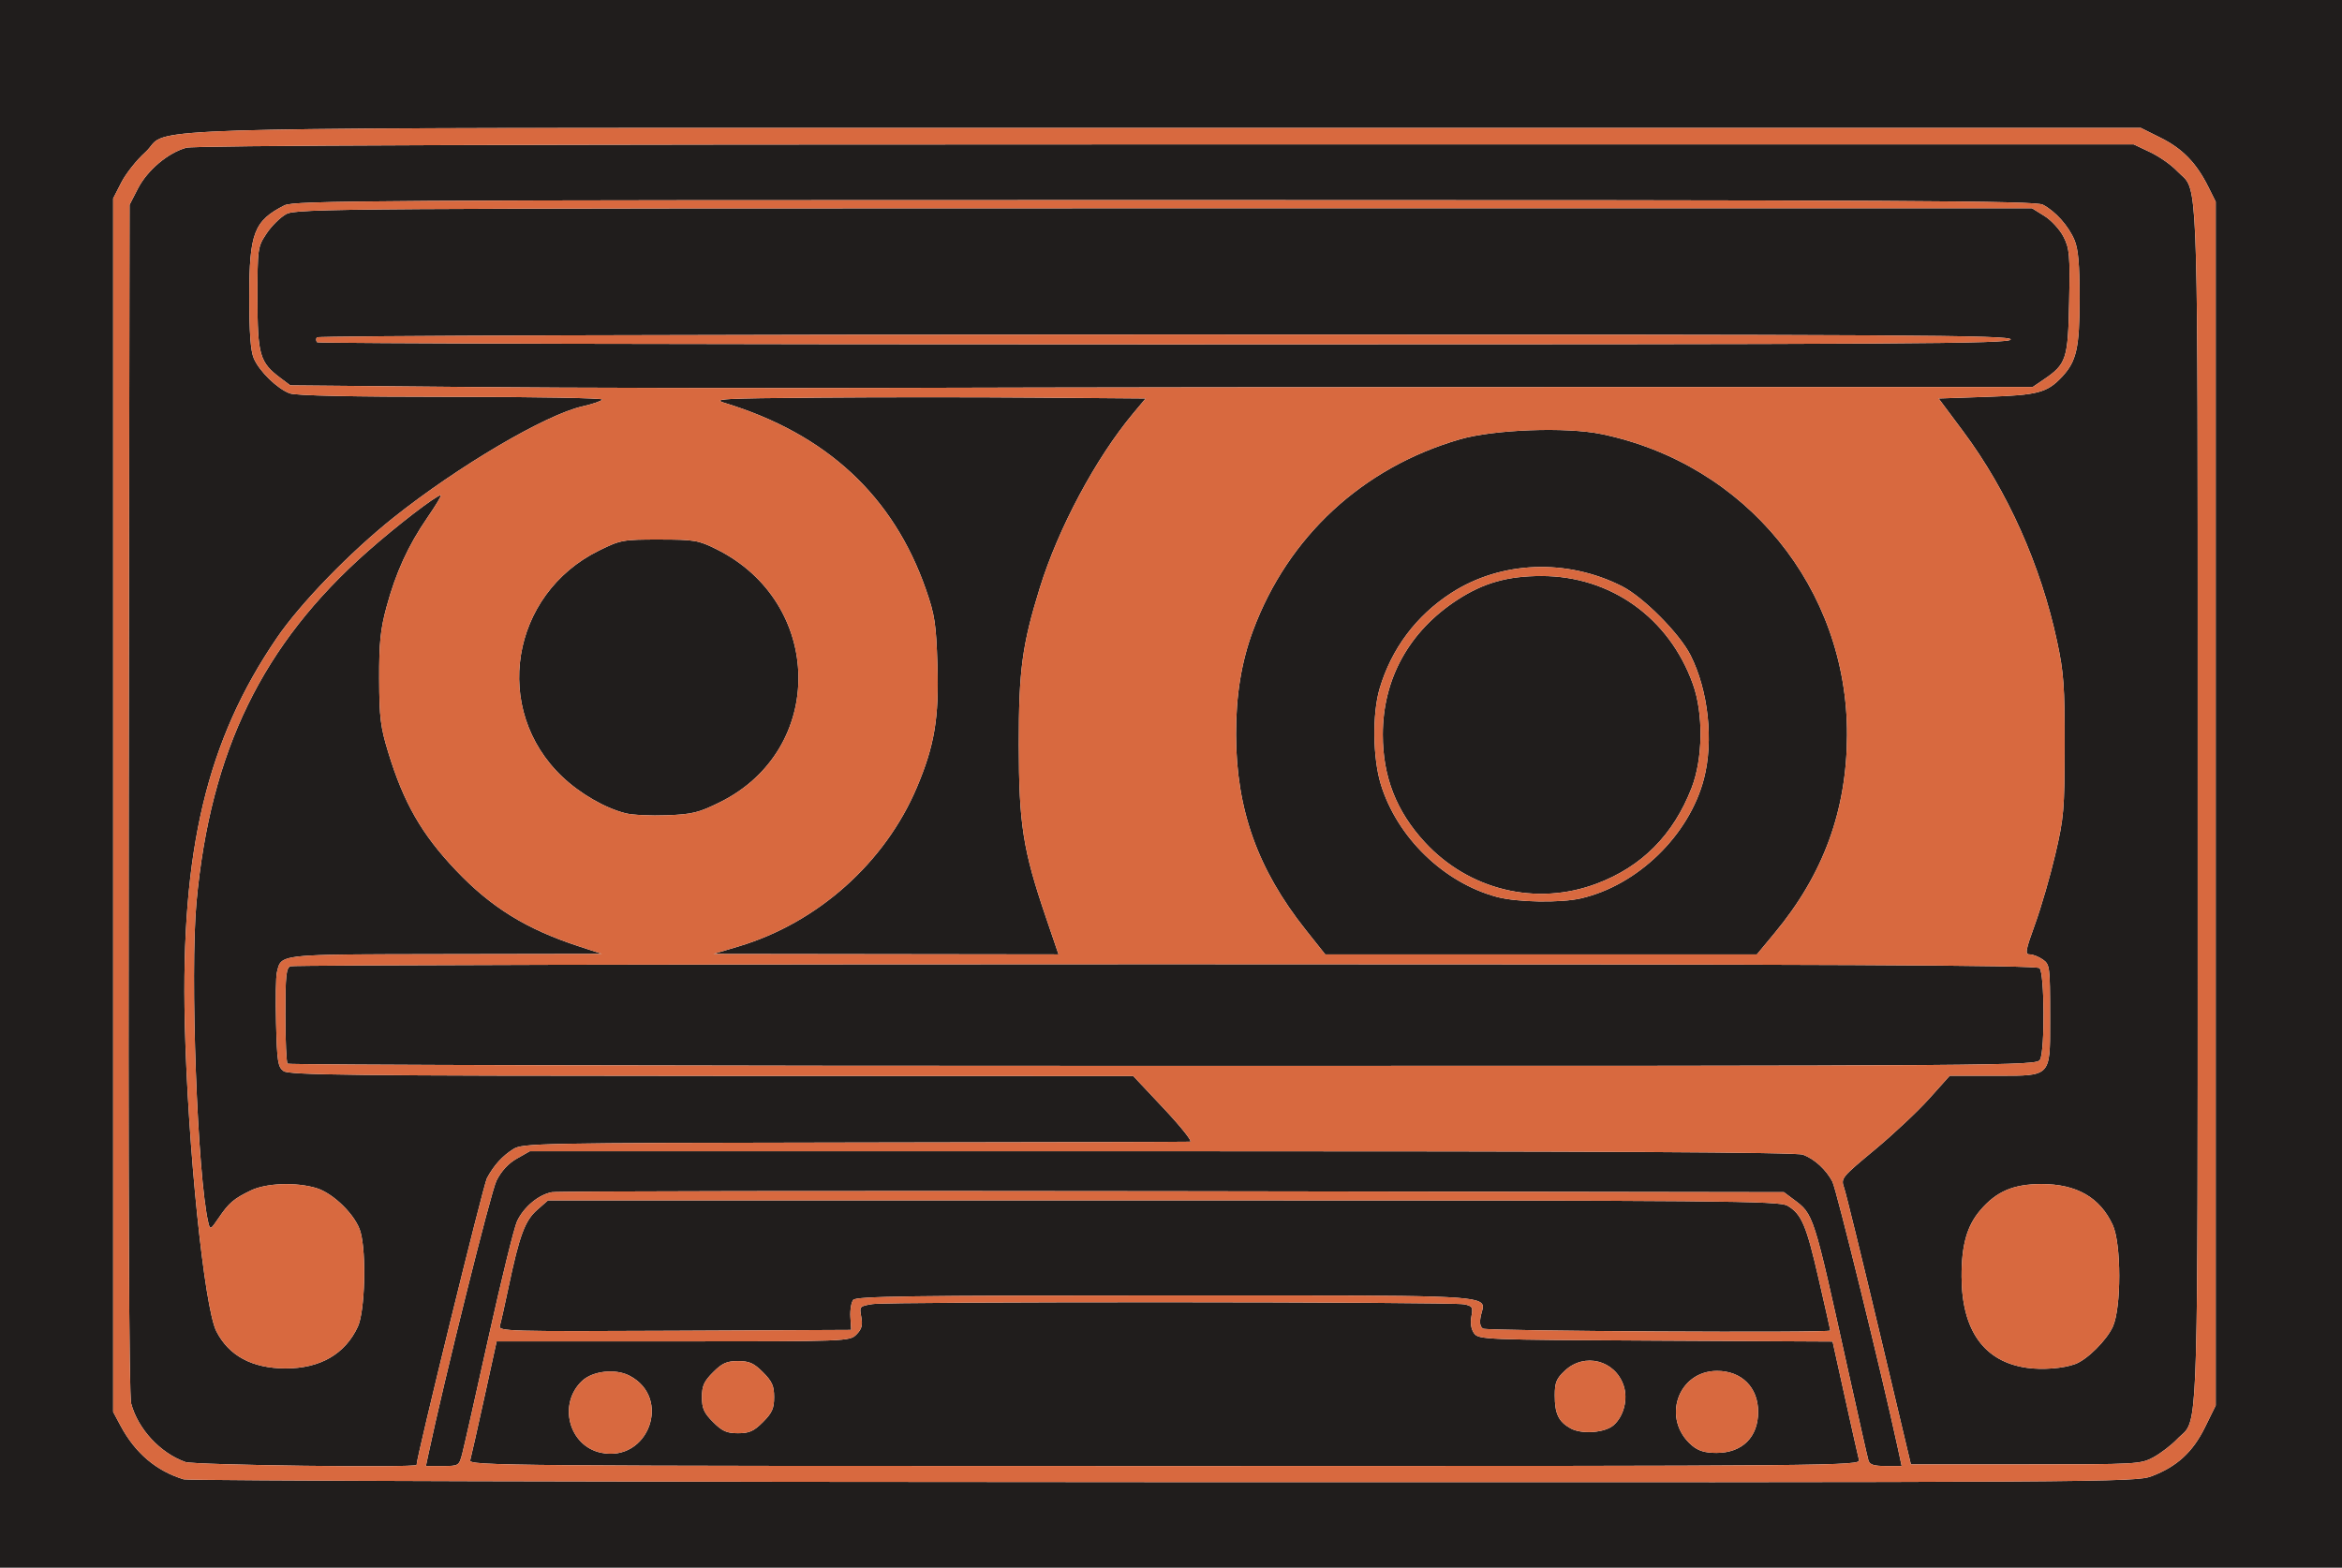
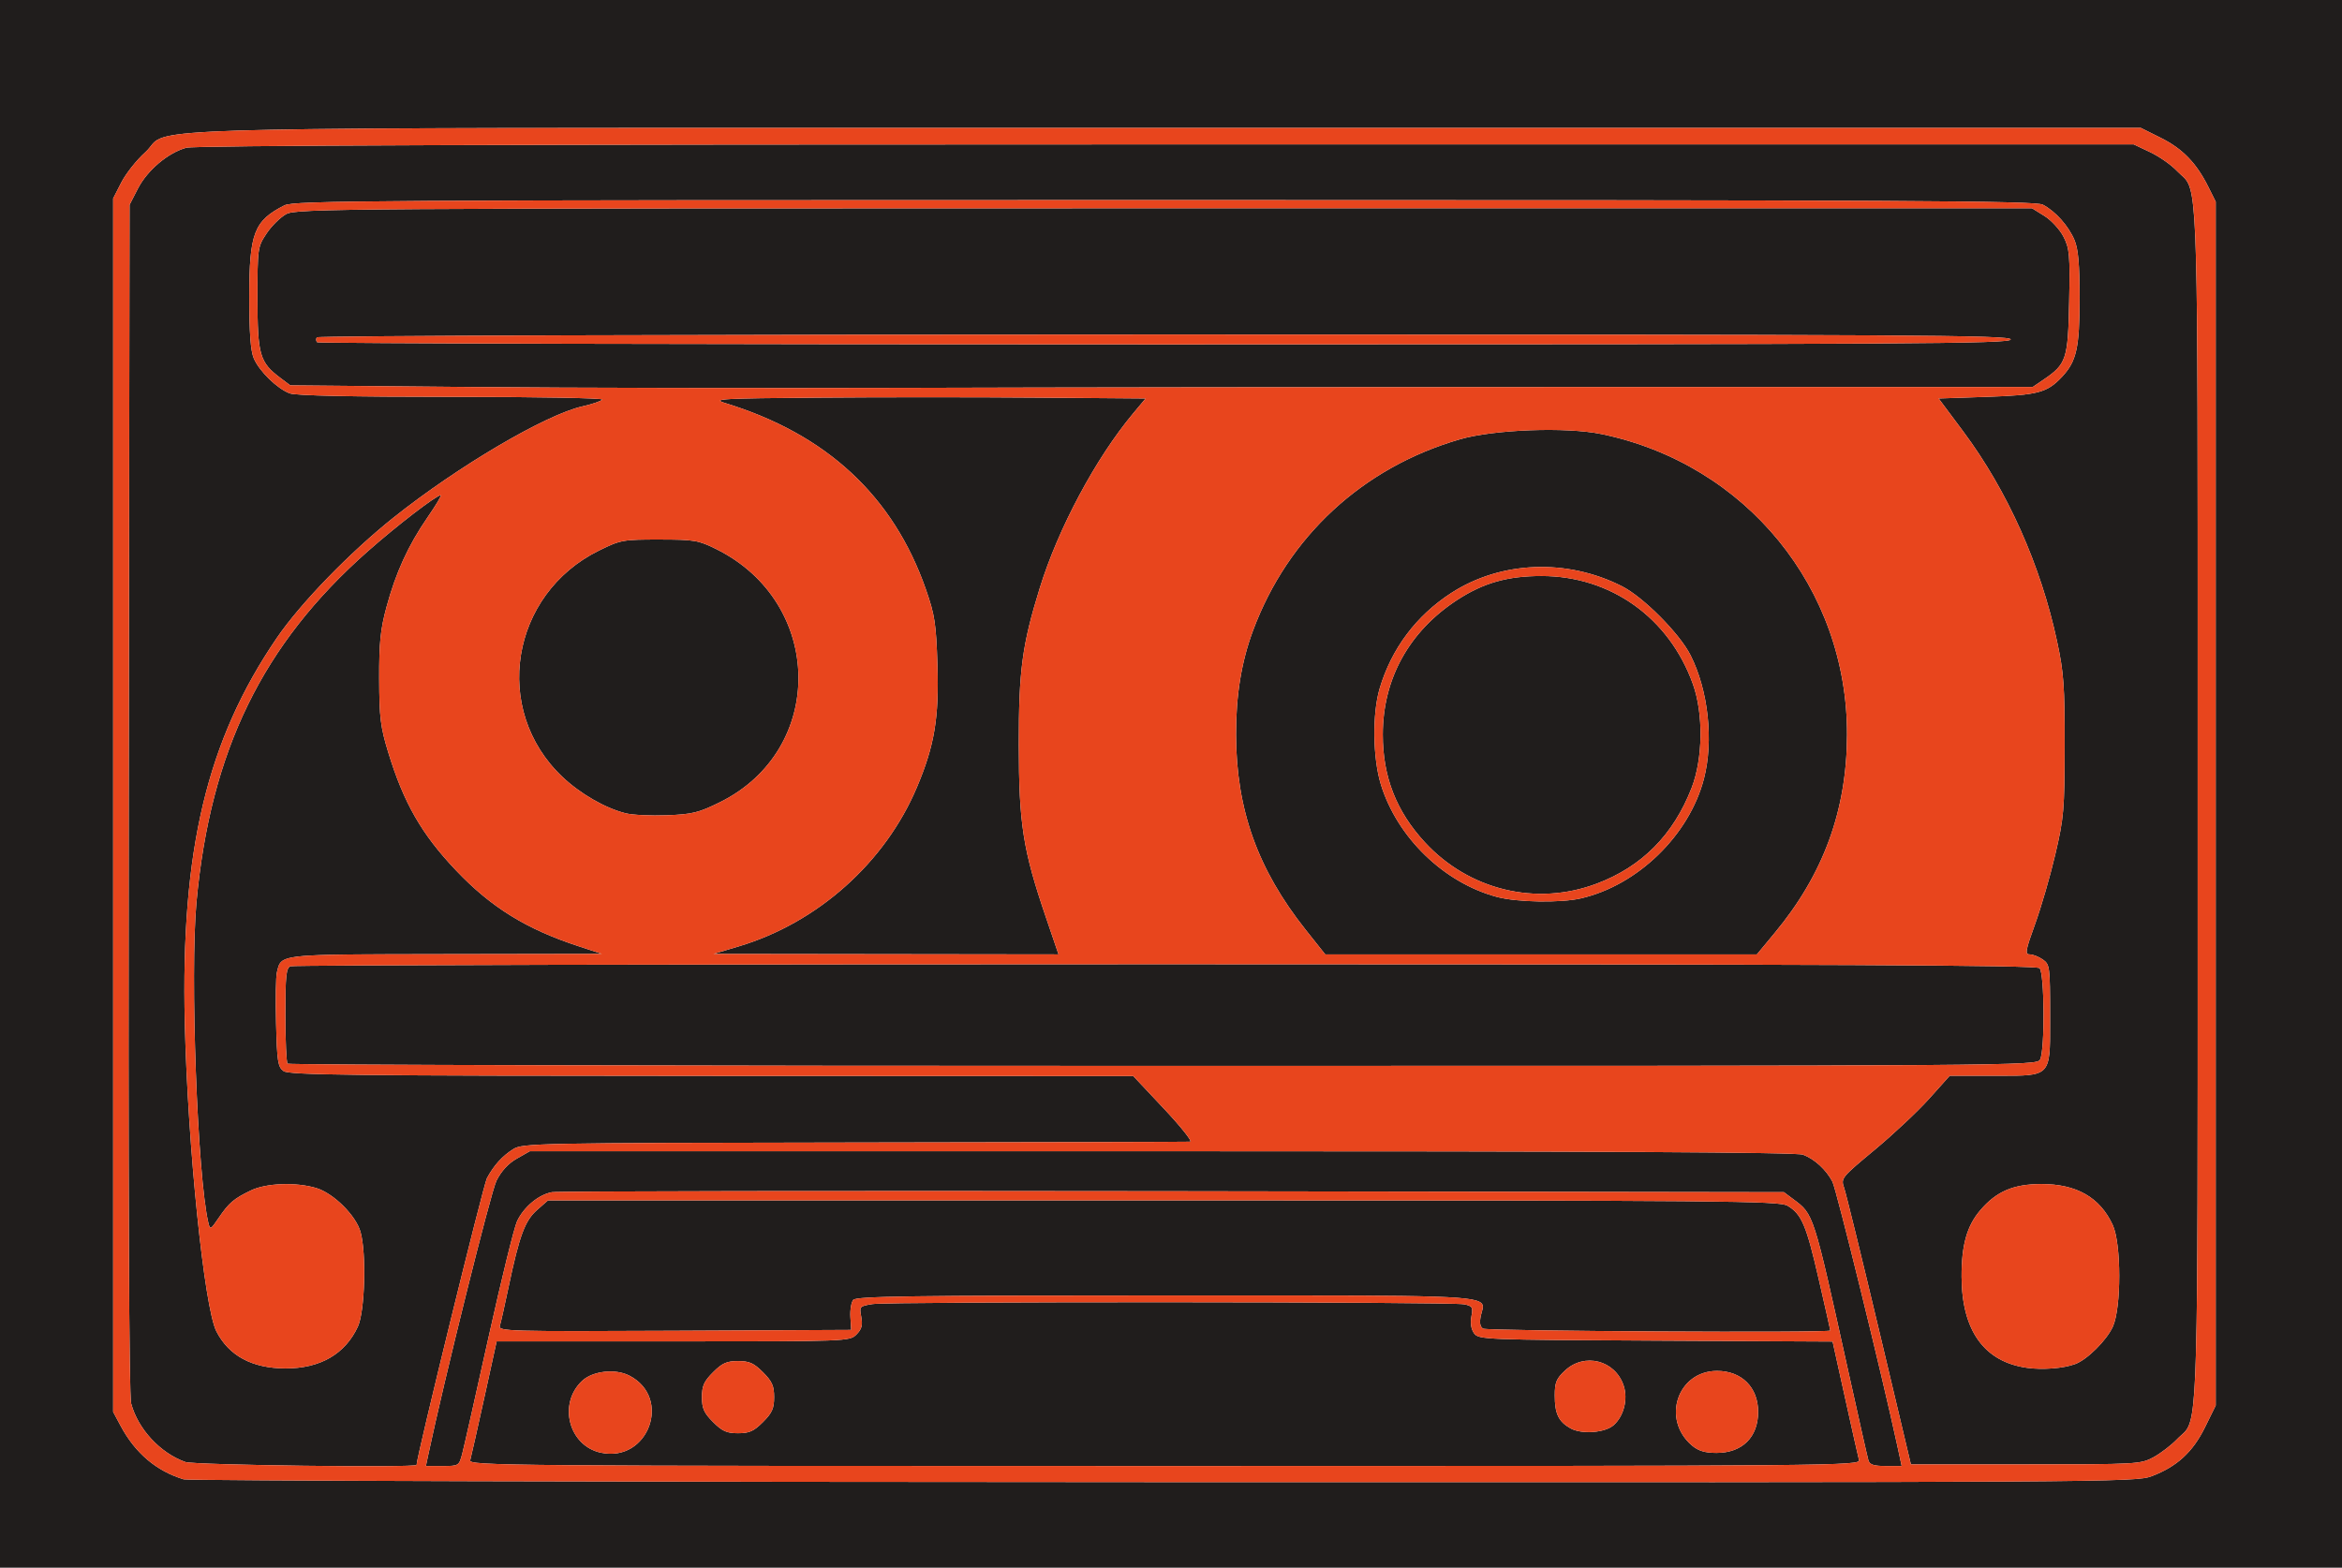
<svg xmlns="http://www.w3.org/2000/svg" width="714" height="478" viewBox="0 0 714 478">
  <g>
    <path d="M 0.00 0.00 L 714.00 0.00 L 714.00 478.00 L 0.00 478.00 ZM 56.00 451.06 C57.38,451.48 191.81,451.87 354.74,451.91 C643.08,452.00 651.11,451.95 655.96,450.11 C663.68,447.18 668.50,442.75 672.22,435.21 L 675.50 428.54 L 675.50 61.50 L 673.24 56.97 C669.63,49.72 665.41,45.36 658.83,42.07 L 652.68 39.00 L 355.52 39.00 C327.93,39.00 302.83,38.99 280.01,38.99 C60.77,38.95 50.82,38.94 46.52,43.87 C45.87,44.62 45.35,45.48 44.24,46.47 C41.62,48.83 38.36,52.95 36.99,55.63 L 34.50 60.50 L 34.50 430.50 L 36.76 434.72 C41.20,443.04 47.65,448.52 56.00,451.06 ZM 127.00 446.66 C127.00,447.59 59.19,446.73 56.50,445.77 C48.83,443.02 42.09,435.75 39.99,427.95 C39.32,425.48 39.07,362.48 39.24,243.33 L 39.50 62.45 L 42.05 57.48 C44.93,51.90 51.21,46.59 56.78,45.05 C59.30,44.34 155.34,44.01 355.50,44.02 L 650.50 44.02 L 655.50 46.39 C658.25,47.69 661.94,50.27 663.70,52.13 C664.52,52.99 665.23,53.53 665.85,54.16 C670.03,58.38 670.03,66.73 670.00,206.73 C670.00,218.67 670.00,231.57 670.00,245.50 C670.00,259.41 670.00,272.28 670.00,284.20 C670.03,424.29 670.03,432.65 665.85,436.83 C665.23,437.45 664.52,437.98 663.70,438.84 C661.94,440.67 658.70,443.15 656.50,444.34 C652.62,446.44 651.48,446.50 617.53,446.50 L 582.57 446.50 L 572.91 405.82 C567.59,383.45 562.78,363.81 562.21,362.18 C561.19,359.25 561.35,359.05 571.53,350.59 C577.23,345.85 584.71,338.83 588.15,334.99 L 594.41 328.00 L 607.48 328.00 C608.30,328.00 609.09,328.00 609.84,328.00 C617.30,328.02 621.10,328.03 623.03,326.13 C625.03,324.17 625.02,320.16 625.00,311.99 C625.00,311.20 625.00,310.37 625.00,309.50 C625.00,294.73 624.91,294.05 622.78,292.56 C621.56,291.70 619.77,291.00 618.82,291.00 C617.29,291.00 617.48,289.90 620.44,281.73 C622.29,276.64 625.06,267.08 626.60,260.48 C629.20,249.40 629.41,246.93 629.44,227.50 C629.47,209.18 629.18,205.10 627.13,195.55 C622.17,172.35 612.03,149.66 598.49,131.50 L 591.03 121.50 L 605.77 121.00 C621.37,120.47 624.13,119.73 628.70,114.83 C633.07,110.15 634.00,105.98 634.00,91.00 C634.00,80.55 633.60,75.98 632.45,73.22 C630.64,68.90 626.65,64.42 622.80,62.41 C620.50,61.21 581.24,61.00 355.00,61.00 C112.57,61.00 89.63,61.14 86.70,62.62 C77.44,67.31 76.00,71.06 76.00,90.49 C76.00,101.52 76.40,107.00 77.38,109.28 C79.06,113.20 84.50,118.50 88.32,119.94 C90.15,120.63 107.27,121.00 137.62,121.00 C163.20,121.00 183.89,121.37 183.60,121.83 C183.32,122.29 180.63,123.21 177.62,123.89 C166.39,126.40 139.69,142.11 120.00,157.79 C106.68,168.40 91.59,183.96 84.38,194.53 C63.08,225.73 55.09,259.22 56.34,312.00 C57.24,349.54 62.27,398.68 65.96,405.92 C69.77,413.39 76.87,417.21 87.00,417.24 C97.58,417.28 105.23,412.87 109.10,404.50 C111.25,399.87 111.75,382.23 109.92,375.65 C108.52,370.60 101.67,363.81 96.38,362.23 C90.21,360.39 81.17,360.72 76.50,362.97 C71.28,365.48 69.79,366.75 66.67,371.35 C64.20,374.99 64.05,375.06 63.52,372.83 C60.19,358.80 57.89,296.82 59.90,275.07 C64.16,228.96 80.01,196.47 112.05,168.16 C121.01,160.24 133.03,151.00 134.37,151.00 C134.71,151.00 132.90,154.04 130.34,157.75 C124.45,166.30 120.66,174.59 117.81,185.16 C115.98,191.93 115.56,196.04 115.60,207.00 C115.64,218.75 115.99,221.65 118.35,229.36 C123.07,244.82 128.54,254.36 139.03,265.40 C149.77,276.70 160.50,283.33 176.50,288.55 L 183.50 290.84 L 135.82 290.92 C134.15,290.92 132.54,290.92 130.99,290.93 C93.36,290.99 87.02,291.00 85.27,293.84 C84.84,294.53 84.69,295.39 84.42,296.46 C84.10,297.74 83.99,304.72 84.17,311.98 C84.46,323.66 84.72,325.33 86.44,326.58 C88.09,327.79 107.64,328.01 216.94,328.05 L 345.50 328.10 L 354.85 338.05 C359.99,343.52 363.59,348.05 362.85,348.11 C362.11,348.18 316.03,348.29 260.46,348.36 C163.51,348.49 159.30,348.58 156.46,350.38 C153.11,352.50 150.61,355.26 148.46,359.21 C147.39,361.18 127.00,444.27 127.00,446.66 ZM 486.60 118.01 C413.40,118.01 318.62,118.12 276.00,118.26 C233.38,118.39 173.75,118.28 143.50,118.00 L 88.50 117.50 L 85.44 115.20 C79.17,110.49 78.50,108.16 78.50,90.93 C78.50,75.62 78.55,75.29 81.25,71.21 C82.76,68.92 85.46,66.26 87.25,65.28 C90.34,63.59 103.40,63.50 355.00,63.50 L 619.50 63.50 L 623.28 65.85 C625.36,67.14 627.98,70.00 629.10,72.19 C630.94,75.80 631.10,77.69 630.82,92.02 C630.47,109.56 629.99,111.00 623.01,115.75 L 619.70 118.00 ZM 541.06 284.44 L 535.62 291.00 L 404.02 291.00 L 398.05 283.49 C383.39,265.03 376.89,246.81 376.83,224.00 C376.80,212.00 378.47,201.76 382.02,192.23 C392.70,163.56 415.42,142.56 445.07,133.95 C455.41,130.95 477.49,130.13 488.22,132.35 C532.33,141.47 563.29,179.42 563.10,224.15 C563.01,247.13 555.91,266.54 541.06,284.44 ZM 566.74 445.13 C567.22,446.95 562.00,447.00 355.05,447.00 C153.45,447.00 142.89,446.91 143.35,445.25 C143.62,444.29 145.54,435.74 147.63,426.25 L 151.41 409.00 L 205.21 409.00 C258.47,409.00 259.02,408.98 261.09,406.91 C262.71,405.29 263.05,404.07 262.57,401.54 C261.97,398.35 262.06,398.25 266.00,397.62 C270.97,396.82 442.38,396.90 446.34,397.69 C448.90,398.21 449.12,398.57 448.58,401.43 C448.20,403.44 448.51,405.31 449.41,406.55 C450.79,408.44 452.61,408.51 504.77,408.77 L 558.70 409.05 L 562.48 426.15 C564.55,435.56 566.47,444.09 566.74,445.13 ZM 621.96 323.07 C620.95,324.97 616.89,325.00 354.63,325.00 C208.17,325.00 88.03,324.70 87.67,324.33 C87.30,323.97 87.00,317.26 87.00,309.44 C87.00,297.39 87.24,295.12 88.58,294.61 C89.45,294.27 209.51,294.00 355.38,294.00 C560.33,294.00 620.87,294.27 621.80,295.20 C623.32,296.72 623.45,320.28 621.96,323.07 ZM 259.26 401.59 L 259.50 405.50 L 205.68 405.76 C154.72,406.00 151.89,405.92 152.39,404.26 C152.69,403.29 153.88,398.00 155.03,392.50 C158.36,376.70 160.03,372.18 163.74,368.92 L 167.07 366.00 L 354.63 366.00 C526.46,366.00 542.42,366.14 544.96,367.64 C549.25,370.17 550.70,373.58 554.48,390.07 C556.42,398.49 558.00,405.52 558.00,405.69 C558.00,406.45 453.35,405.87 452.14,405.11 C451.20,404.51 451.00,403.28 451.48,401.08 C451.57,400.70 451.67,400.35 451.76,400.01 C451.99,399.21 452.18,398.53 452.01,397.96 C451.11,394.98 440.28,394.98 372.63,395.00 C367.28,395.00 361.58,395.00 355.50,395.00 C277.98,395.00 261.05,395.24 260.13,396.34 C259.52,397.08 259.13,399.44 259.26,401.59 ZM 318.88 279.75 L 322.71 291.00 L 270.10 290.93 L 217.50 290.86 L 225.11 288.59 C249.27,281.39 269.85,263.02 279.55,240.01 C284.91,227.31 286.31,218.91 285.79,202.65 C285.39,190.16 284.98,187.48 282.30,179.78 C272.36,151.25 251.99,132.34 221.00,122.87 C216.94,121.64 219.78,121.47 249.75,121.24 C268.04,121.09 297.91,121.09 316.13,121.24 L 349.26 121.50 L 345.50 126.00 C334.06,139.68 322.61,161.10 316.97,179.36 C311.61,196.71 310.58,204.43 310.60,227.00 C310.63,251.31 311.85,259.09 318.88,279.75 ZM 456.31 273.47 C462.48,275.13 475.71,275.36 481.97,273.92 C499.29,269.93 514.99,254.67 519.47,237.47 C522.49,225.87 520.82,210.49 515.37,199.74 C512.01,193.12 501.00,182.05 494.49,178.75 C477.66,170.23 457.55,171.02 442.43,180.81 C431.76,187.71 424.22,197.77 420.61,209.93 C418.33,217.64 418.50,231.16 420.99,239.22 C425.97,255.35 440.17,269.12 456.31,273.47 ZM 486.76 269.44 C468.35,276.37 447.86,271.42 434.38,256.80 C425.67,247.35 421.57,236.84 421.57,224.00 C421.57,206.96 429.60,192.46 444.33,182.88 C452.30,177.70 459.67,175.62 470.00,175.63 C491.04,175.63 508.88,188.38 516.11,208.58 C519.36,217.64 519.18,231.33 515.71,240.26 C510.14,254.58 500.55,264.25 486.76,269.44 ZM 140.92 443.25 C139.93,446.96 139.86,447.00 134.88,447.00 L 129.84 447.00 L 130.53 443.75 C135.38,420.78 149.64,363.44 151.36,360.00 C152.84,357.05 154.98,354.73 157.56,353.27 L 161.50 351.03 L 354.18 351.02 C488.28,351.01 547.73,351.32 549.68,352.07 C553.21,353.40 556.75,356.66 558.65,360.31 C559.87,362.65 573.83,419.49 578.41,440.75 L 579.76 447.00 L 574.95 447.00 C571.23,447.00 570.02,446.60 569.61,445.25 C569.33,444.29 566.56,432.02 563.46,418.00 C552.73,369.48 553.01,370.33 546.61,365.56 L 543.85 363.50 L 357.68 363.21 C255.28,363.06 170.05,363.19 168.28,363.50 C164.22,364.23 159.71,367.98 157.64,372.35 C156.76,374.21 152.86,390.07 148.97,407.61 C145.09,425.15 141.46,441.19 140.92,443.25 ZM 219.47 244.61 C213.02,247.80 211.05,248.29 203.31,248.58 C198.46,248.77 192.81,248.50 190.75,247.98 C184.47,246.39 176.94,242.06 171.46,236.87 C149.88,216.46 155.60,181.17 182.65,167.85 C189.18,164.63 189.92,164.50 200.98,164.51 C211.70,164.52 212.91,164.72 218.39,167.44 C251.26,183.76 251.89,228.59 219.47,244.61 ZM 618.00 417.07 C622.75,417.74 629.06,417.24 632.64,415.92 C636.32,414.57 642.23,408.69 644.14,404.51 C646.76,398.72 646.74,379.20 644.10,373.50 C640.21,365.08 633.04,360.99 622.28,361.02 C613.81,361.05 608.63,363.27 603.75,368.98 C599.64,373.78 597.99,379.64 598.02,389.30 C598.09,405.73 604.93,415.24 618.00,417.07 ZM 96.69 104.36 C97.05,104.71 213.36,105.00 355.17,105.00 C583.69,105.00 613.00,104.83 613.00,103.50 C613.00,102.17 583.67,102.00 355.06,102.00 C212.05,102.00 96.88,102.38 96.59,102.86 C96.29,103.33 96.34,104.01 96.69,104.36 ZM 183.18 442.94 C197.65,446.04 204.99,426.22 191.88,419.44 C187.61,417.23 180.70,418.00 177.47,421.03 C170.04,428.01 173.39,440.84 183.18,442.94 ZM 515.84 440.75 C517.79,442.39 519.79,442.99 523.29,443.00 C531.14,443.00 536.00,438.22 536.00,430.48 C536.00,423.02 530.97,418.00 523.47,418.00 C511.41,418.00 506.45,432.80 515.84,440.75 ZM 478.78 435.50 C482.20,437.42 489.37,436.88 492.00,434.50 C495.07,431.72 496.35,426.61 495.01,422.52 C492.44,414.74 483.08,412.32 477.11,417.90 C474.49,420.34 474.00,421.54 474.00,425.47 C474.00,431.06 475.14,433.45 478.78,435.50 ZM 217.40 433.60 C220.19,436.39 221.56,437.00 225.00,437.00 C228.44,437.00 229.81,436.39 232.60,433.60 C235.39,430.81 236.00,429.44 236.00,426.00 C236.00,422.56 235.39,421.19 232.60,418.40 C229.81,415.61 228.44,415.00 225.00,415.00 C221.56,415.00 220.19,415.61 217.40,418.40 C214.61,421.19 214.00,422.56 214.00,426.00 C214.00,429.44 214.61,430.81 217.40,433.60 Z" fill="rgb(32,29,28)" />
-     <path d="M 56.00 451.06 C47.65,448.52 41.20,443.04 36.76,434.72 L 34.50 430.50 L 34.50 245.50 L 34.50 60.50 L 36.99 55.63 C38.36,52.95 41.62,48.83 44.24,46.47 C53.37,38.26 22.71,39.00 355.52,39.00 L 652.68 39.00 L 658.83 42.07 C665.41,45.36 669.63,49.72 673.24,56.97 L 675.50 61.50 L 675.50 245.02 L 675.50 428.54 L 672.22 435.21 C668.50,442.75 663.68,447.18 655.96,450.11 C651.11,451.95 643.08,452.00 354.74,451.91 C191.81,451.87 57.38,451.48 56.00,451.06 ZM 127.00 446.66 C127.00,444.27 147.39,361.18 148.46,359.21 C150.61,355.26 153.11,352.50 156.46,350.38 C159.30,348.58 163.51,348.49 260.46,348.36 C316.03,348.29 362.11,348.18 362.85,348.11 C363.59,348.05 359.99,343.52 354.85,338.05 L 345.50 328.10 L 216.94 328.05 C107.64,328.01 88.09,327.79 86.44,326.58 C84.72,325.33 84.46,323.66 84.17,311.98 C83.99,304.72 84.10,297.74 84.42,296.46 C85.84,290.82 84.07,291.01 135.82,290.92 L 183.50 290.84 L 176.50 288.55 C160.50,283.33 149.77,276.70 139.03,265.40 C128.54,254.36 123.07,244.82 118.35,229.36 C115.99,221.65 115.64,218.75 115.60,207.00 C115.56,196.04 115.98,191.93 117.81,185.16 C120.66,174.59 124.45,166.30 130.34,157.75 C132.90,154.04 134.71,151.00 134.37,151.00 C133.03,151.00 121.01,160.24 112.05,168.16 C80.01,196.47 64.16,228.96 59.90,275.07 C57.89,296.82 60.19,358.80 63.52,372.83 C64.05,375.06 64.20,374.99 66.67,371.35 C69.79,366.75 71.28,365.48 76.50,362.97 C81.17,360.72 90.21,360.39 96.38,362.23 C101.67,363.81 108.52,370.60 109.92,375.65 C111.75,382.23 111.25,399.87 109.10,404.50 C105.23,412.87 97.58,417.28 87.00,417.24 C76.87,417.21 69.77,413.39 65.96,405.92 C62.27,398.68 57.24,349.54 56.34,312.00 C55.09,259.22 63.08,225.73 84.38,194.53 C91.59,183.96 106.68,168.40 120.00,157.79 C139.69,142.11 166.39,126.40 177.62,123.89 C180.63,123.21 183.32,122.29 183.60,121.83 C183.89,121.37 163.20,121.00 137.62,121.00 C107.27,121.00 90.15,120.63 88.32,119.94 C84.50,118.50 79.06,113.20 77.38,109.28 C76.40,107.00 76.00,101.52 76.00,90.49 C76.00,71.06 77.44,67.31 86.70,62.62 C89.63,61.14 112.57,61.00 355.00,61.00 C581.24,61.00 620.50,61.21 622.80,62.41 C626.65,64.42 630.64,68.90 632.45,73.22 C633.60,75.98 634.00,80.55 634.00,91.00 C634.00,105.98 633.07,110.15 628.70,114.83 C624.13,119.73 621.37,120.47 605.77,121.00 L 591.03 121.50 L 598.49 131.50 C612.03,149.66 622.17,172.35 627.13,195.55 C629.18,205.10 629.47,209.18 629.44,227.50 C629.41,246.93 629.20,249.40 626.60,260.48 C625.06,267.08 622.29,276.64 620.44,281.73 C617.48,289.90 617.29,291.00 618.82,291.00 C619.77,291.00 621.56,291.70 622.78,292.56 C624.91,294.05 625.00,294.73 625.00,309.50 C625.00,328.91 625.86,328.00 607.48,328.00 L 594.41 328.00 L 588.15 334.99 C584.71,338.83 577.23,345.85 571.53,350.59 C561.35,359.05 561.19,359.25 562.21,362.18 C562.78,363.81 567.59,383.45 572.91,405.82 L 582.57 446.50 L 617.53 446.50 C651.48,446.50 652.62,446.44 656.50,444.34 C658.70,443.15 661.94,440.67 663.70,438.84 C670.50,431.74 670.00,447.12 670.00,245.50 C670.00,43.88 670.50,59.30 663.70,52.13 C661.94,50.27 658.25,47.69 655.50,46.39 L 650.50 44.02 L 355.50 44.02 C155.34,44.01 59.30,44.34 56.78,45.05 C51.21,46.59 44.93,51.90 42.05,57.48 L 39.50 62.45 L 39.24 243.33 C39.07,362.48 39.32,425.48 39.99,427.95 C42.09,435.75 48.83,443.02 56.50,445.77 C59.19,446.73 127.00,447.59 127.00,446.66 ZM 140.92 443.25 C141.46,441.19 145.09,425.15 148.97,407.61 C152.86,390.07 156.76,374.21 157.64,372.35 C159.71,367.98 164.22,364.23 168.28,363.50 C170.05,363.19 255.28,363.06 357.68,363.21 L 543.85 363.50 L 546.61 365.56 C553.01,370.33 552.73,369.48 563.46,418.00 C566.56,432.02 569.33,444.29 569.61,445.25 C570.02,446.60 571.23,447.00 574.95,447.00 L 579.76 447.00 L 578.41 440.75 C573.83,419.49 559.87,362.65 558.65,360.31 C556.75,356.66 553.21,353.40 549.68,352.07 C547.73,351.32 488.28,351.01 354.18,351.02 L 161.50 351.03 L 157.56 353.27 C154.98,354.73 152.84,357.05 151.36,360.00 C149.64,363.44 135.38,420.78 130.53,443.75 L 129.84 447.00 L 134.88 447.00 C139.86,447.00 139.93,446.96 140.92,443.25 ZM 566.74 445.13 C566.47,444.09 564.55,435.56 562.48,426.15 L 558.70 409.05 L 504.77 408.77 C452.61,408.51 450.79,408.44 449.41,406.55 C448.51,405.31 448.20,403.44 448.58,401.43 C449.12,398.57 448.90,398.21 446.34,397.69 C442.38,396.90 270.97,396.82 266.00,397.62 C262.06,398.25 261.97,398.35 262.57,401.54 C263.05,404.07 262.71,405.29 261.09,406.91 C259.02,408.98 258.47,409.00 205.21,409.00 L 151.41 409.00 L 147.63 426.25 C145.54,435.74 143.62,444.29 143.35,445.25 C142.89,446.91 153.45,447.00 355.05,447.00 C562.00,447.00 567.22,446.95 566.74,445.13 ZM 259.26 401.59 C259.13,399.44 259.52,397.08 260.13,396.34 C261.05,395.24 277.98,395.00 355.50,395.00 C459.25,395.00 452.91,394.60 451.48,401.08 C451.00,403.28 451.20,404.51 452.14,405.11 C453.35,405.87 558.00,406.45 558.00,405.69 C558.00,405.52 556.42,398.49 554.48,390.07 C550.70,373.58 549.25,370.17 544.96,367.64 C542.42,366.14 526.46,366.00 354.63,366.00 L 167.07 366.00 L 163.74 368.92 C160.03,372.18 158.36,376.70 155.03,392.50 C153.88,398.00 152.69,403.29 152.39,404.26 C151.89,405.92 154.72,406.00 205.68,405.76 L 259.50 405.50 L 259.26 401.59 ZM 621.96 323.07 C623.45,320.28 623.32,296.72 621.80,295.20 C620.87,294.27 560.33,294.00 355.38,294.00 C209.51,294.00 89.45,294.27 88.58,294.61 C87.24,295.12 87.00,297.39 87.00,309.44 C87.00,317.26 87.30,323.97 87.67,324.33 C88.03,324.70 208.17,325.00 354.63,325.00 C616.89,325.00 620.95,324.97 621.96,323.07 ZM 318.88 279.75 C311.85,259.09 310.63,251.31 310.60,227.00 C310.58,204.43 311.61,196.71 316.97,179.36 C322.61,161.10 334.06,139.68 345.50,126.00 L 349.26 121.50 L 316.13 121.24 C297.91,121.09 268.04,121.09 249.75,121.24 C219.78,121.47 216.94,121.64 221.00,122.87 C251.99,132.34 272.36,151.25 282.30,179.78 C284.98,187.48 285.39,190.16 285.79,202.65 C286.31,218.91 284.91,227.31 279.55,240.01 C269.85,263.02 249.27,281.39 225.11,288.59 L 217.50 290.86 L 270.10 290.93 L 322.71 291.00 L 318.88 279.75 ZM 541.06 284.44 C555.91,266.54 563.01,247.13 563.10,224.15 C563.29,179.42 532.33,141.47 488.22,132.35 C477.49,130.13 455.41,130.95 445.07,133.95 C415.42,142.56 392.70,163.56 382.02,192.23 C378.47,201.76 376.80,212.00 376.83,224.00 C376.89,246.81 383.39,265.03 398.05,283.49 L 404.02 291.00 L 469.82 291.00 L 535.62 291.00 L 541.06 284.44 ZM 219.47 244.61 C251.89,228.59 251.26,183.76 218.39,167.44 C212.91,164.72 211.70,164.52 200.98,164.51 C189.92,164.50 189.18,164.63 182.65,167.85 C155.60,181.17 149.88,216.46 171.46,236.87 C176.94,242.06 184.47,246.39 190.75,247.98 C192.81,248.50 198.46,248.77 203.31,248.58 C211.05,248.29 213.02,247.80 219.47,244.61 ZM 486.60 118.01 L 619.70 118.00 L 623.01 115.75 C629.99,111.00 630.47,109.56 630.82,92.02 C631.10,77.69 630.94,75.80 629.10,72.19 C627.98,70.00 625.36,67.14 623.28,65.85 L 619.50 63.50 L 355.00 63.50 C103.40,63.50 90.34,63.59 87.25,65.28 C85.46,66.26 82.76,68.92 81.25,71.21 C78.55,75.29 78.50,75.62 78.50,90.93 C78.50,108.16 79.17,110.49 85.44,115.20 L 88.50 117.50 L 143.50 118.00 C173.75,118.28 233.38,118.39 276.00,118.26 C318.62,118.12 413.40,118.01 486.60,118.01 ZM 618.00 417.07 C604.93,415.24 598.09,405.73 598.02,389.30 C597.99,379.64 599.64,373.78 603.75,368.98 C608.63,363.27 613.81,361.05 622.28,361.02 C633.04,360.99 640.21,365.08 644.10,373.50 C646.74,379.20 646.76,398.72 644.14,404.51 C642.23,408.69 636.32,414.57 632.64,415.92 C629.06,417.24 622.75,417.74 618.00,417.07 ZM 183.18 442.94 C173.39,440.84 170.04,428.01 177.47,421.03 C180.70,418.00 187.61,417.23 191.88,419.44 C204.99,426.22 197.65,446.04 183.18,442.94 ZM 515.84 440.75 C506.45,432.80 511.41,418.00 523.47,418.00 C530.97,418.00 536.00,423.02 536.00,430.48 C536.00,438.22 531.14,443.00 523.29,443.00 C519.79,442.99 517.79,442.39 515.84,440.75 ZM 217.40 433.60 C214.61,430.81 214.00,429.44 214.00,426.00 C214.00,422.56 214.61,421.19 217.40,418.40 C220.19,415.61 221.56,415.00 225.00,415.00 C228.44,415.00 229.81,415.61 232.60,418.40 C235.39,421.19 236.00,422.56 236.00,426.00 C236.00,429.44 235.39,430.81 232.60,433.60 C229.81,436.39 228.44,437.00 225.00,437.00 C221.56,437.00 220.19,436.39 217.40,433.60 ZM 478.78 435.50 C475.14,433.45 474.00,431.06 474.00,425.47 C474.00,421.54 474.49,420.34 477.11,417.90 C483.08,412.32 492.44,414.74 495.01,422.52 C496.35,426.61 495.07,431.72 492.00,434.50 C489.37,436.88 482.20,437.42 478.78,435.50 ZM 456.31 273.47 C440.17,269.12 425.97,255.35 420.99,239.22 C418.50,231.16 418.33,217.64 420.61,209.93 C424.22,197.77 431.76,187.71 442.43,180.81 C457.55,171.02 477.66,170.23 494.49,178.75 C501.00,182.05 512.01,193.12 515.37,199.74 C520.82,210.49 522.49,225.87 519.47,237.47 C514.99,254.67 499.29,269.93 481.97,273.92 C475.71,275.36 462.48,275.13 456.31,273.47 ZM 486.76 269.44 C500.55,264.25 510.14,254.58 515.71,240.26 C519.18,231.33 519.36,217.64 516.11,208.58 C508.88,188.38 491.04,175.63 470.00,175.63 C459.67,175.62 452.30,177.70 444.33,182.88 C429.60,192.46 421.57,206.96 421.57,224.00 C421.57,236.84 425.67,247.35 434.38,256.80 C447.86,271.42 468.35,276.37 486.76,269.44 ZM 96.69 104.36 C96.34,104.01 96.29,103.33 96.59,102.86 C96.88,102.38 212.05,102.00 355.06,102.00 C583.67,102.00 613.00,102.17 613.00,103.50 C613.00,104.83 583.69,105.00 355.17,105.00 C213.36,105.00 97.05,104.71 96.69,104.36 Z" fill="#D8693F" />
+     <path d="M 56.00 451.06 C47.65,448.52 41.20,443.04 36.76,434.72 L 34.50 430.50 L 34.50 245.50 L 34.50 60.50 L 36.99 55.63 C38.36,52.95 41.62,48.83 44.24,46.47 C53.37,38.26 22.71,39.00 355.52,39.00 L 652.68 39.00 L 658.83 42.07 C665.41,45.36 669.63,49.72 673.24,56.97 L 675.50 61.50 L 675.50 245.02 L 675.50 428.54 L 672.22 435.21 C668.50,442.75 663.68,447.18 655.96,450.11 C651.11,451.95 643.08,452.00 354.74,451.91 C191.81,451.87 57.38,451.48 56.00,451.06 ZM 127.00 446.66 C127.00,444.27 147.39,361.18 148.46,359.21 C150.61,355.26 153.11,352.50 156.46,350.38 C159.30,348.58 163.51,348.49 260.46,348.36 C316.03,348.29 362.11,348.18 362.85,348.11 C363.59,348.05 359.99,343.52 354.85,338.05 L 345.50 328.10 L 216.94 328.05 C107.64,328.01 88.09,327.79 86.44,326.58 C84.72,325.33 84.46,323.66 84.17,311.98 C83.99,304.72 84.10,297.74 84.42,296.46 C85.84,290.82 84.07,291.01 135.82,290.92 L 183.50 290.84 L 176.50 288.55 C160.50,283.33 149.77,276.70 139.03,265.40 C128.54,254.36 123.07,244.82 118.35,229.36 C115.99,221.65 115.64,218.75 115.60,207.00 C115.56,196.04 115.98,191.93 117.81,185.16 C120.66,174.59 124.45,166.30 130.34,157.75 C132.90,154.04 134.71,151.00 134.37,151.00 C133.03,151.00 121.01,160.24 112.05,168.16 C80.01,196.47 64.16,228.96 59.90,275.07 C57.89,296.82 60.19,358.80 63.52,372.83 C64.05,375.06 64.20,374.99 66.67,371.35 C69.79,366.75 71.28,365.48 76.50,362.97 C81.17,360.72 90.21,360.39 96.38,362.23 C101.67,363.81 108.52,370.60 109.92,375.65 C111.75,382.23 111.25,399.87 109.10,404.50 C105.23,412.87 97.58,417.28 87.00,417.24 C76.87,417.21 69.77,413.39 65.96,405.92 C62.27,398.68 57.24,349.54 56.34,312.00 C55.09,259.22 63.08,225.73 84.38,194.53 C91.59,183.96 106.68,168.40 120.00,157.79 C139.69,142.11 166.39,126.40 177.62,123.89 C180.63,123.21 183.32,122.29 183.60,121.83 C183.89,121.37 163.20,121.00 137.62,121.00 C107.27,121.00 90.15,120.63 88.32,119.94 C84.50,118.50 79.06,113.20 77.38,109.28 C76.40,107.00 76.00,101.52 76.00,90.49 C76.00,71.06 77.44,67.31 86.70,62.62 C89.63,61.14 112.57,61.00 355.00,61.00 C581.24,61.00 620.50,61.21 622.80,62.41 C626.65,64.42 630.64,68.90 632.45,73.22 C633.60,75.98 634.00,80.55 634.00,91.00 C634.00,105.98 633.07,110.15 628.70,114.83 C624.13,119.73 621.37,120.47 605.77,121.00 L 591.03 121.50 L 598.49 131.50 C612.03,149.66 622.17,172.35 627.13,195.55 C629.18,205.10 629.47,209.18 629.44,227.50 C629.41,246.93 629.20,249.40 626.60,260.48 C625.06,267.08 622.29,276.64 620.44,281.73 C617.48,289.90 617.29,291.00 618.82,291.00 C619.77,291.00 621.56,291.70 622.78,292.56 C624.91,294.05 625.00,294.73 625.00,309.50 C625.00,328.91 625.86,328.00 607.48,328.00 L 594.41 328.00 L 588.15 334.99 C584.71,338.83 577.23,345.85 571.53,350.59 C561.35,359.05 561.19,359.25 562.21,362.18 C562.78,363.81 567.59,383.45 572.91,405.82 L 582.57 446.50 L 617.53 446.50 C651.48,446.50 652.62,446.44 656.50,444.34 C658.70,443.15 661.94,440.67 663.70,438.84 C670.50,431.74 670.00,447.12 670.00,245.50 C670.00,43.88 670.50,59.30 663.70,52.13 C661.94,50.27 658.25,47.69 655.50,46.39 L 650.50 44.02 L 355.50 44.02 C155.34,44.01 59.30,44.34 56.78,45.05 C51.21,46.59 44.93,51.90 42.05,57.48 L 39.50 62.45 L 39.24 243.33 C39.07,362.48 39.32,425.48 39.99,427.95 C42.09,435.75 48.83,443.02 56.50,445.77 C59.19,446.73 127.00,447.59 127.00,446.66 ZM 140.92 443.25 C141.46,441.19 145.09,425.15 148.97,407.61 C152.86,390.07 156.76,374.21 157.64,372.35 C159.71,367.98 164.22,364.23 168.28,363.50 C170.05,363.19 255.28,363.06 357.68,363.21 L 543.85 363.50 L 546.61 365.56 C553.01,370.33 552.73,369.48 563.46,418.00 C566.56,432.02 569.33,444.29 569.61,445.25 C570.02,446.60 571.23,447.00 574.95,447.00 L 579.76 447.00 L 578.41 440.75 C573.83,419.49 559.87,362.65 558.65,360.31 C556.75,356.66 553.21,353.40 549.68,352.07 C547.73,351.32 488.28,351.01 354.18,351.02 L 161.50 351.03 L 157.56 353.27 C154.98,354.73 152.84,357.05 151.36,360.00 C149.64,363.44 135.38,420.78 130.53,443.75 L 129.84 447.00 L 134.88 447.00 C139.86,447.00 139.93,446.96 140.92,443.25 ZM 566.74 445.13 C566.47,444.09 564.55,435.56 562.48,426.15 L 558.70 409.05 L 504.77 408.77 C452.61,408.51 450.79,408.44 449.41,406.55 C448.51,405.31 448.20,403.44 448.58,401.43 C449.12,398.57 448.90,398.21 446.34,397.69 C442.38,396.90 270.97,396.82 266.00,397.62 C262.06,398.25 261.97,398.35 262.57,401.54 C263.05,404.07 262.71,405.29 261.09,406.91 C259.02,408.98 258.47,409.00 205.21,409.00 L 151.41 409.00 L 147.63 426.25 C145.54,435.74 143.62,444.29 143.35,445.25 C142.89,446.91 153.45,447.00 355.05,447.00 C562.00,447.00 567.22,446.95 566.74,445.13 ZM 259.26 401.59 C259.13,399.44 259.52,397.08 260.13,396.34 C261.05,395.24 277.98,395.00 355.50,395.00 C459.25,395.00 452.91,394.60 451.48,401.08 C451.00,403.28 451.20,404.51 452.14,405.11 C453.35,405.87 558.00,406.45 558.00,405.69 C558.00,405.52 556.42,398.49 554.48,390.07 C550.70,373.58 549.25,370.17 544.96,367.64 C542.42,366.14 526.46,366.00 354.63,366.00 L 167.07 366.00 L 163.74 368.92 C160.03,372.18 158.36,376.70 155.03,392.50 C153.88,398.00 152.69,403.29 152.39,404.26 C151.89,405.92 154.72,406.00 205.68,405.76 L 259.50 405.50 L 259.26 401.59 ZM 621.96 323.07 C623.45,320.28 623.32,296.72 621.80,295.20 C620.87,294.27 560.33,294.00 355.38,294.00 C209.51,294.00 89.45,294.27 88.58,294.61 C87.24,295.12 87.00,297.39 87.00,309.44 C87.00,317.26 87.30,323.97 87.67,324.33 C88.03,324.70 208.17,325.00 354.63,325.00 C616.89,325.00 620.95,324.97 621.96,323.07 ZM 318.88 279.75 C311.85,259.09 310.63,251.31 310.60,227.00 C310.58,204.43 311.61,196.71 316.97,179.36 C322.61,161.10 334.06,139.68 345.50,126.00 L 349.26 121.50 L 316.13 121.24 C297.91,121.09 268.04,121.09 249.75,121.24 C219.78,121.47 216.94,121.64 221.00,122.87 C251.99,132.34 272.36,151.25 282.30,179.78 C284.98,187.48 285.39,190.16 285.79,202.65 C286.31,218.91 284.91,227.31 279.55,240.01 C269.85,263.02 249.27,281.39 225.11,288.59 L 217.50 290.86 L 270.10 290.93 L 322.71 291.00 L 318.88 279.75 ZM 541.06 284.44 C555.91,266.54 563.01,247.13 563.10,224.15 C563.29,179.42 532.33,141.47 488.22,132.35 C477.49,130.13 455.41,130.95 445.07,133.95 C415.42,142.56 392.70,163.56 382.02,192.23 C378.47,201.76 376.80,212.00 376.83,224.00 C376.89,246.81 383.39,265.03 398.05,283.49 L 404.02 291.00 L 469.82 291.00 L 535.62 291.00 L 541.06 284.44 ZM 219.47 244.61 C251.89,228.59 251.26,183.76 218.39,167.44 C212.91,164.72 211.70,164.52 200.98,164.51 C189.92,164.50 189.18,164.63 182.65,167.85 C155.60,181.17 149.88,216.46 171.46,236.87 C176.94,242.06 184.47,246.39 190.75,247.98 C192.81,248.50 198.46,248.77 203.31,248.58 C211.05,248.29 213.02,247.80 219.47,244.61 ZM 486.60 118.01 L 619.70 118.00 L 623.01 115.75 C629.99,111.00 630.47,109.56 630.82,92.02 C631.10,77.69 630.94,75.80 629.10,72.19 C627.98,70.00 625.36,67.14 623.28,65.85 L 619.50 63.50 L 355.00 63.50 C103.40,63.50 90.34,63.59 87.25,65.28 C85.46,66.26 82.76,68.92 81.25,71.21 C78.55,75.29 78.50,75.62 78.50,90.93 C78.50,108.16 79.17,110.49 85.44,115.20 L 88.50 117.50 L 143.50 118.00 C173.75,118.28 233.38,118.39 276.00,118.26 C318.62,118.12 413.40,118.01 486.60,118.01 ZM 618.00 417.07 C604.93,415.24 598.09,405.73 598.02,389.30 C597.99,379.64 599.64,373.78 603.75,368.98 C608.63,363.27 613.81,361.05 622.28,361.02 C633.04,360.99 640.21,365.08 644.10,373.50 C646.74,379.20 646.76,398.72 644.14,404.51 C642.23,408.69 636.32,414.57 632.64,415.92 C629.06,417.24 622.75,417.74 618.00,417.07 ZM 183.18 442.94 C173.39,440.84 170.04,428.01 177.47,421.03 C180.70,418.00 187.61,417.23 191.88,419.44 C204.99,426.22 197.65,446.04 183.18,442.94 ZM 515.84 440.75 C506.45,432.80 511.41,418.00 523.47,418.00 C530.97,418.00 536.00,423.02 536.00,430.48 C536.00,438.22 531.14,443.00 523.29,443.00 C519.79,442.99 517.79,442.39 515.84,440.75 ZM 217.40 433.60 C214.61,430.81 214.00,429.44 214.00,426.00 C214.00,422.56 214.61,421.19 217.40,418.40 C220.19,415.61 221.56,415.00 225.00,415.00 C228.44,415.00 229.81,415.61 232.60,418.40 C235.39,421.19 236.00,422.56 236.00,426.00 C236.00,429.44 235.39,430.81 232.60,433.60 C229.81,436.39 228.44,437.00 225.00,437.00 C221.56,437.00 220.19,436.39 217.40,433.60 ZM 478.78 435.50 C475.14,433.45 474.00,431.06 474.00,425.47 C474.00,421.54 474.49,420.34 477.11,417.90 C483.08,412.32 492.44,414.74 495.01,422.52 C496.35,426.61 495.07,431.72 492.00,434.50 C489.37,436.88 482.20,437.42 478.78,435.50 ZM 456.31 273.47 C440.17,269.12 425.97,255.35 420.99,239.22 C418.50,231.16 418.33,217.64 420.61,209.93 C424.22,197.77 431.76,187.71 442.43,180.81 C457.55,171.02 477.66,170.23 494.49,178.75 C501.00,182.05 512.01,193.12 515.37,199.74 C520.82,210.49 522.49,225.87 519.47,237.47 C514.99,254.67 499.29,269.93 481.97,273.92 C475.71,275.36 462.48,275.13 456.31,273.47 ZM 486.76 269.44 C500.55,264.25 510.14,254.58 515.71,240.26 C519.18,231.33 519.36,217.64 516.11,208.58 C508.88,188.38 491.04,175.63 470.00,175.63 C459.67,175.62 452.30,177.70 444.33,182.88 C429.60,192.46 421.57,206.96 421.57,224.00 C421.57,236.84 425.67,247.35 434.38,256.80 C447.86,271.42 468.35,276.37 486.76,269.44 ZM 96.69 104.36 C96.34,104.01 96.29,103.33 96.59,102.86 C96.88,102.38 212.05,102.00 355.06,102.00 C583.67,102.00 613.00,102.17 613.00,103.50 C613.00,104.83 583.69,105.00 355.17,105.00 C213.36,105.00 97.05,104.71 96.69,104.36 Z" fill="#E8451D" />
  </g>
</svg>
